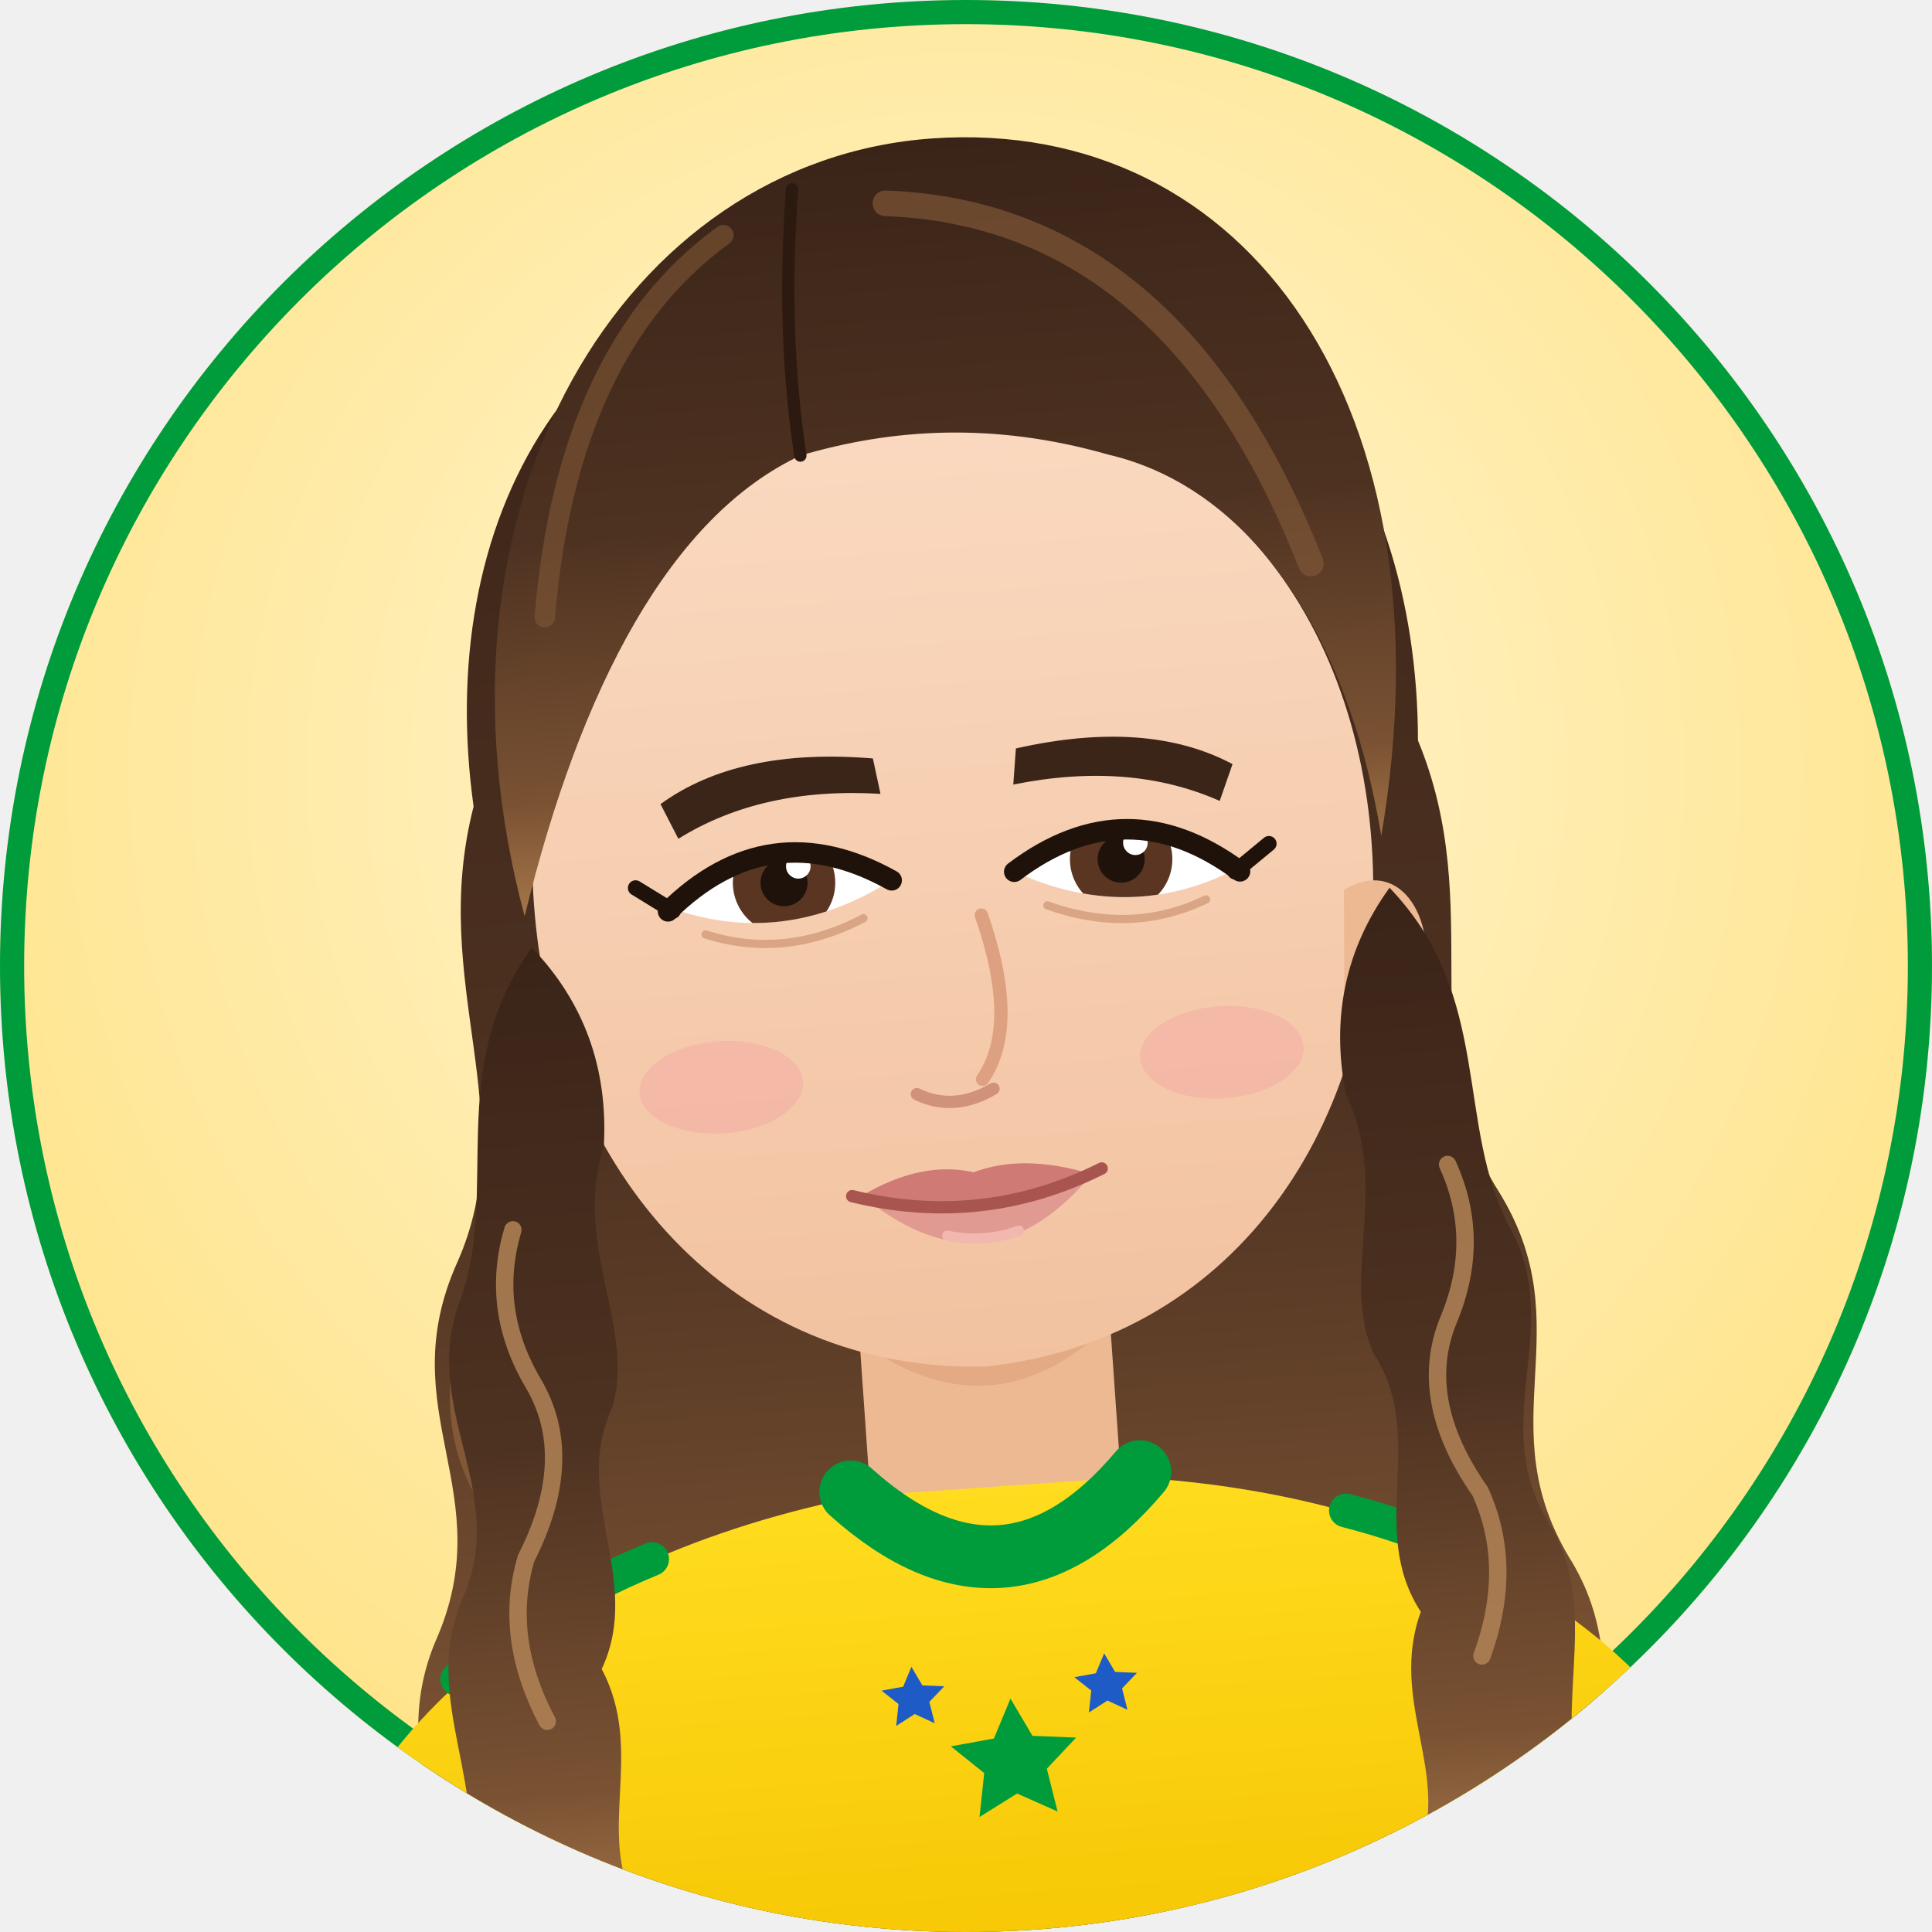
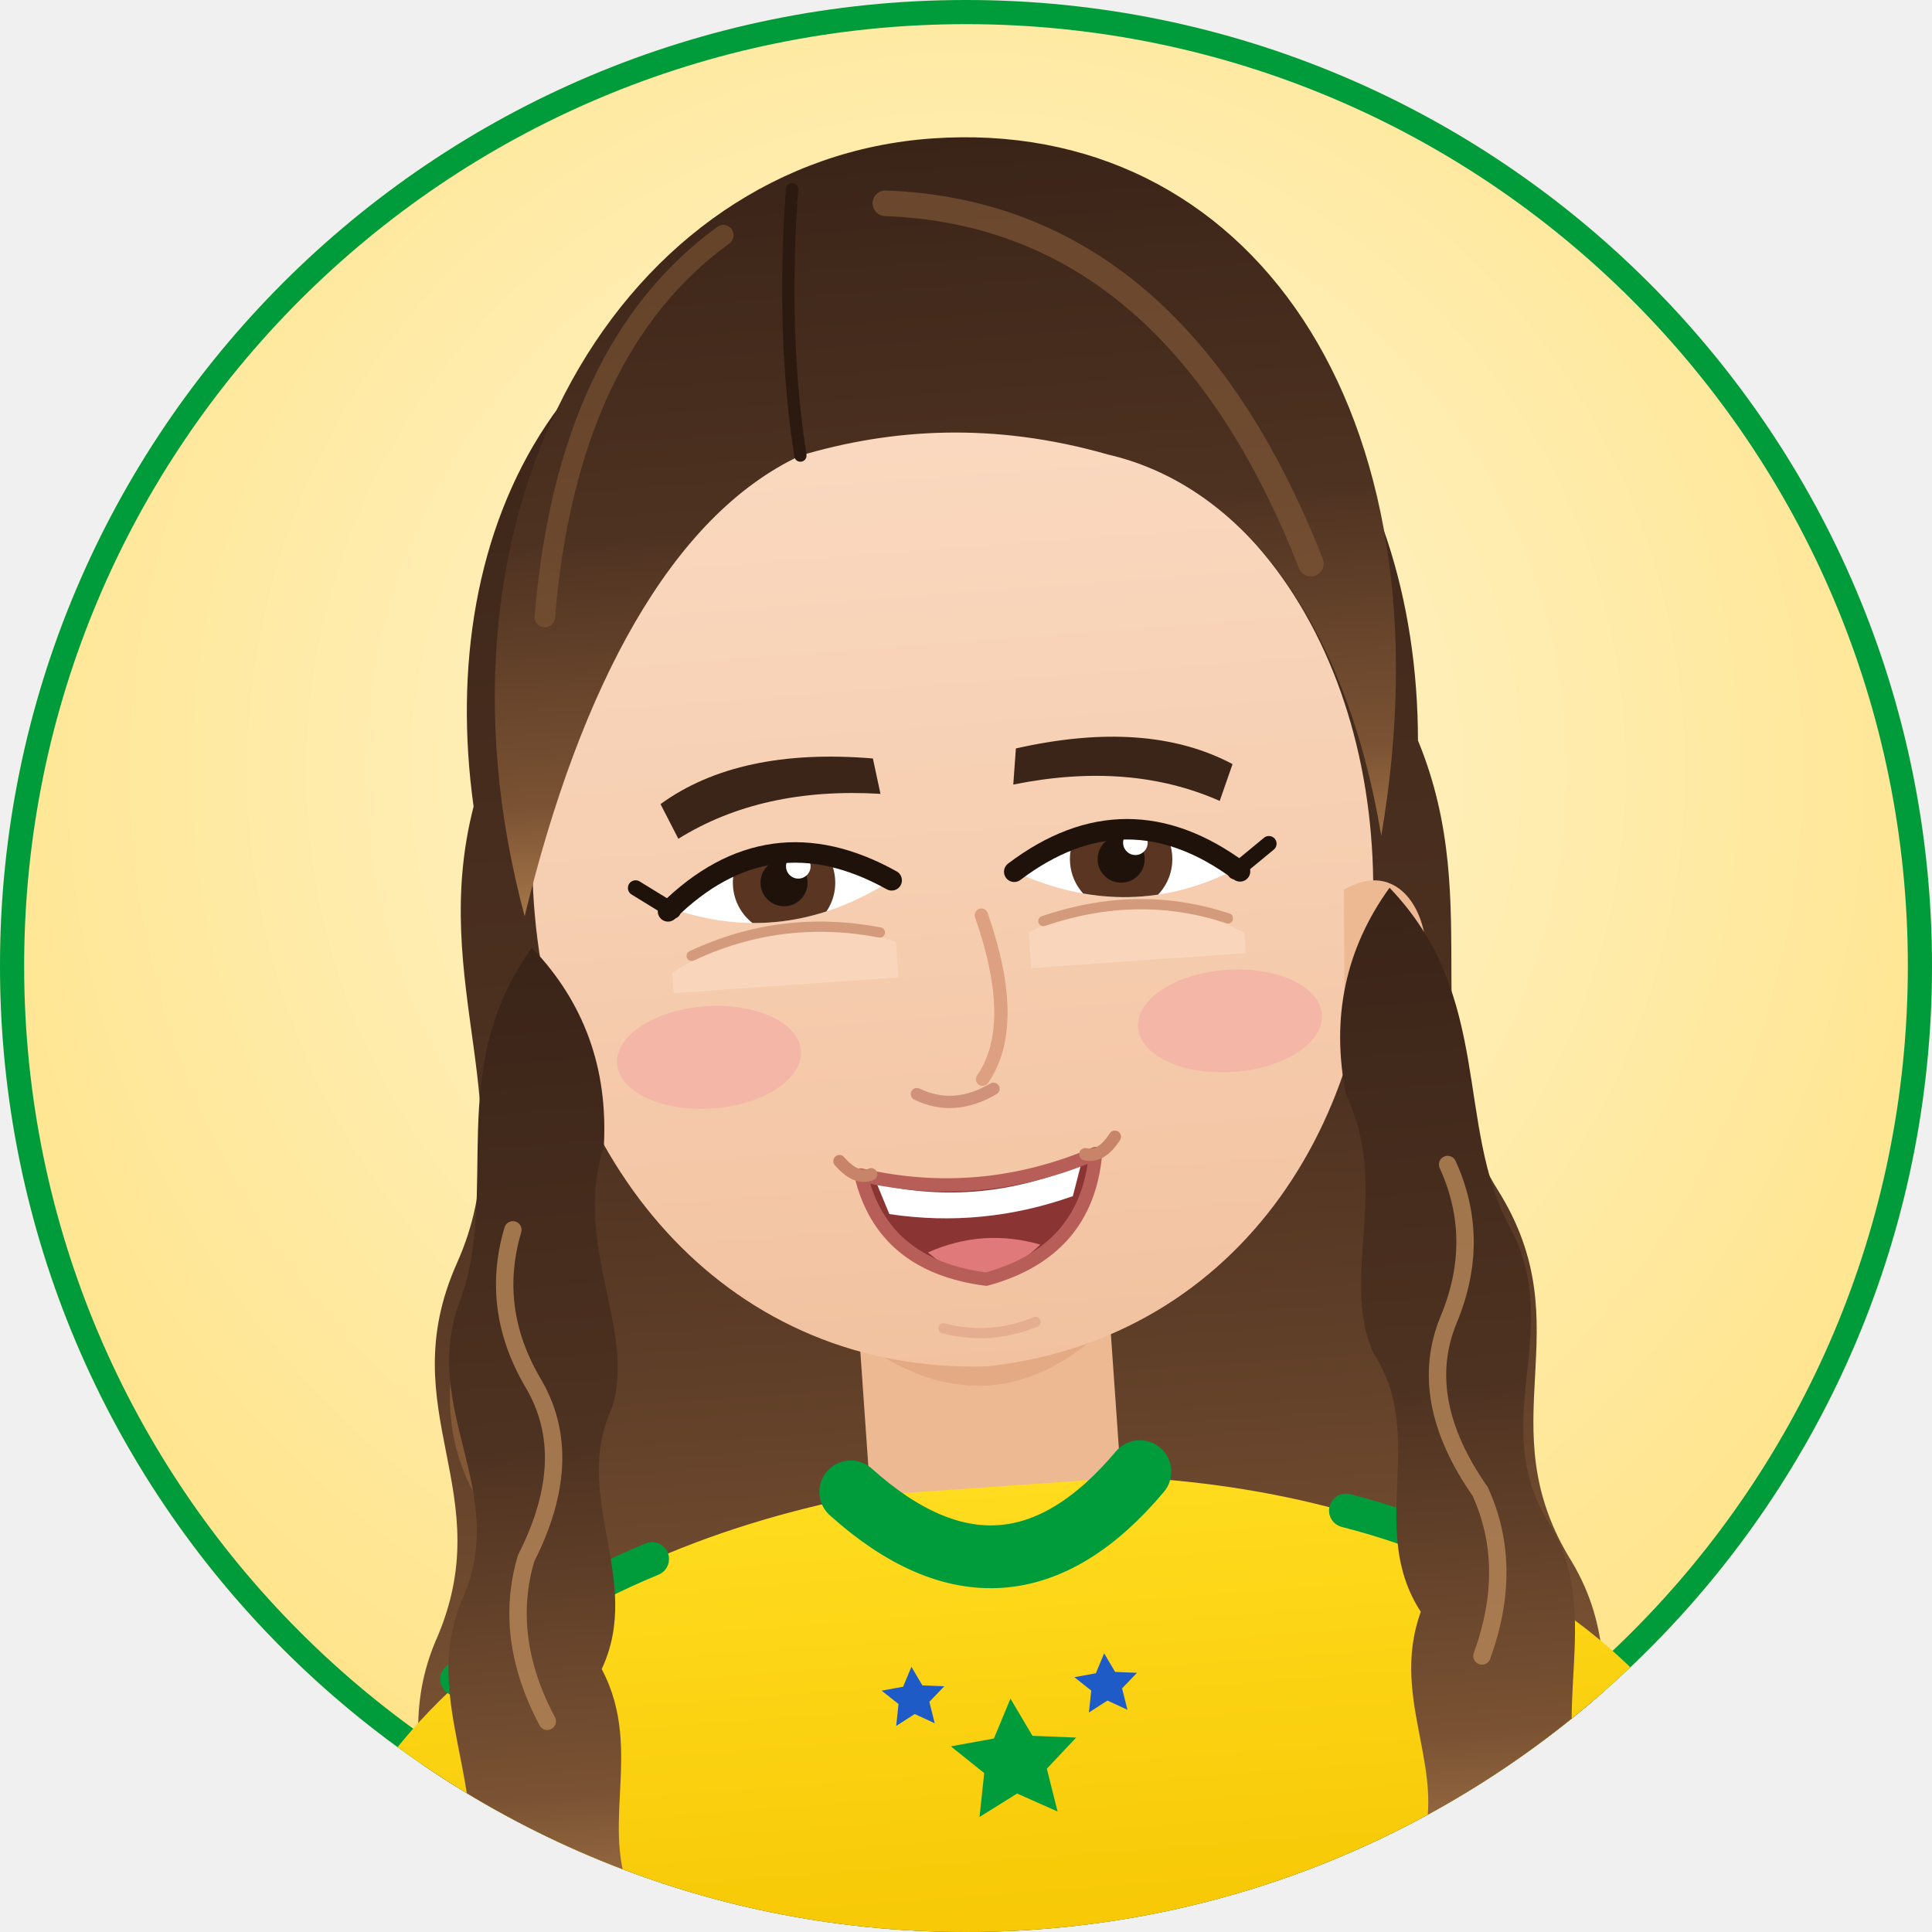
<svg xmlns="http://www.w3.org/2000/svg" viewBox="0 0 400 400">
  <defs>
    <radialGradient id="bg" cx="50%" cy="40%" r="70%">
      <stop offset="0" stop-color="#FFF6D6" />
      <stop offset="1" stop-color="#FFE07A" />
    </radialGradient>
    <linearGradient id="hair" x1="0" y1="0" x2="0" y2="1">
      <stop offset="0" stop-color="#3A2418" />
      <stop offset=".5" stop-color="#4E3221" />
      <stop offset=".85" stop-color="#7A5233" />
      <stop offset="1" stop-color="#A47548" />
    </linearGradient>
    <linearGradient id="skin" x1="0" y1="0" x2="0" y2="1">
      <stop offset="0" stop-color="#FAD9C0" />
      <stop offset="1" stop-color="#F2C2A0" />
    </linearGradient>
    <linearGradient id="shirt" x1="0" y1="0" x2="0" y2="1">
      <stop offset="0" stop-color="#FFDC1F" />
      <stop offset="1" stop-color="#F5C400" />
    </linearGradient>
    <clipPath id="c">
      <circle cx="200" cy="200" r="200" />
    </clipPath>
    <clipPath id="eL">
      <path d="M146 191Q165 176 186 189Q166 199 146 191Z" />
    </clipPath>
    <clipPath id="eR">
      <path d="M214 189Q235 176 254 191Q234 199 214 189Z" />
    </clipPath>
  </defs>
  <g clip-path="url(#c)">
    <rect width="400" height="400" fill="url(#bg)" />
    <circle cx="200" cy="200" r="200" fill="none" stroke="#009C3B" stroke-width="10" />
    <g transform="rotate(-4 200 220)">
      <path d="M200 48C128 48 98 102 102 160C90 196 108 224 92 254C76 284 98 302 82 332C68 360 90 384 76 412H324C310 384 332 360 318 332C302 302 324 284 308 254C292 224 310 196 298 160C302 102 272 48 200 48Z" fill="url(#hair)" />
      <path d="M96 262Q84 288 98 308M304 262Q316 288 302 308M86 346Q76 370 90 392M314 346Q324 370 310 392" stroke="#8A5E3A" stroke-width="4" fill="none" stroke-linecap="round" opacity=".8" />
      <path d="M174 250H226V312C226 324 174 324 174 312Z" fill="#EDB993" />
      <path d="M174 262Q200 286 226 262V276Q200 298 174 276Z" fill="#DFA47E" opacity=".7" />
      <path d="M44 420C50 350 108 316 172 308H228C292 316 350 350 356 420Z" fill="url(#shirt)" />
      <path d="M170 307Q200 338 230 307" stroke="#009C3B" stroke-width="13" fill="none" stroke-linecap="round" />
      <path d="M86 340Q104 326 128 318M314 340Q296 326 272 318" stroke="#009C3B" stroke-width="7" fill="none" stroke-linecap="round" />
      <path d="M200 352l4 8 9 1-6.5 6 1.6 9-8.1-4.3-8.1 4.3 1.6-9-6.5-6 9-1z" fill="#009C3B" />
      <path d="M180 344l2 4 4.5.5-3.3 3 .8 4.5-4-2.2-4 2.2.8-4.5-3.3-3 4.5-.5zM220 344l2 4 4.5.5-3.3 3 .8 4.5-4-2.2-4 2.2.8-4.5-3.3-3 4.5-.5z" fill="#1E5BC6" />
      <g transform="translate(200 300) scale(1.06) translate(-200 -300)">
        <path d="M200 98C256 98 283 142 282 190C281 240 250 282 200 284C150 282 119 240 118 190C117 142 144 98 200 98Z" fill="url(#skin)" />
        <path d="M276 196C288 190 294 204 290 216C287 226 280 230 274 226Z" fill="#EDB993" />
        <circle cx="282" cy="224" r="4" fill="#E8B940" />
        <path d="M144 170Q160 160 186 164L187 171Q164 168 147 177Z" fill="#3B2519" />
        <path d="M214 164Q240 160 256 170L253 177Q236 168 213 171Z" fill="#3B2519" />
        <path d="M146 191Q165 176 186 189Q166 199 146 191Z" fill="#fff" />
        <path d="M214 189Q235 176 254 191Q234 199 214 189Z" fill="#fff" />
        <g clip-path="url(#eL)">
          <circle cx="167" cy="187" r="10" fill="#5A3622" />
          <circle cx="167" cy="187" r="4.6" fill="#1F120A" />
          <circle cx="170" cy="184" r="2.4" fill="#fff" />
        </g>
        <g clip-path="url(#eR)">
          <circle cx="233" cy="187" r="10" fill="#5A3622" />
          <circle cx="233" cy="187" r="4.6" fill="#1F120A" />
          <circle cx="236" cy="184" r="2.4" fill="#fff" />
        </g>
        <path d="M144 191Q165 173 188 188" stroke="#1F120A" stroke-width="4" fill="none" stroke-linecap="round" />
        <path d="M212 188Q235 173 256 191" stroke="#1F120A" stroke-width="4" fill="none" stroke-linecap="round" />
        <path d="M145 191L138 186M255 191L262 186" stroke="#1F120A" stroke-width="3" stroke-linecap="round" />
-         <path d="M151 196Q166 202 182 195M218 195Q234 202 249 196" stroke="#D9A585" stroke-width="1.6" fill="none" stroke-linecap="round" />
+         <path d="M144 203Q166 191 188 200L188 207L144 207Z" fill="#F9D5BB" />
+         <path d="M214 200Q236 191 256 203L256 207L214 207Z" fill="#F9D5BB" />
+         <path d="M148 200Q166 193 185 198M217 198Q236 193 253 200" stroke="#D49A7C" stroke-width="2" fill="none" stroke-linecap="round" />
        <path d="M205 196Q211 218 203 228" stroke="#DDA080" stroke-width="2.6" fill="none" stroke-linecap="round" />
        <path d="M190 230Q197 234 205 230" stroke="#D0927A" stroke-width="2.4" fill="none" stroke-linecap="round" />
-         <ellipse cx="152" cy="226" rx="16" ry="9" fill="#F49AA0" opacity=".35" />
-         <ellipse cx="250" cy="226" rx="16" ry="9" fill="#F49AA0" opacity=".35" />
-         <path d="M178 249Q190 243 200 246Q210 243 223 248Q201 255 178 249Z" fill="#CF7A74" />
-         <path d="M179 250Q201 270 222 249Q201 257 179 250Z" fill="#E09A92" />
-         <path d="M176 249Q201 257 225 247" stroke="#A9554F" stroke-width="2.4" fill="none" stroke-linecap="round" />
-         <path d="M194 258Q201 260 208 258" stroke="#F2B8B0" stroke-width="2" fill="none" stroke-linecap="round" />
+         <ellipse cx="150" cy="220" rx="18" ry="10" fill="#F49AA0" opacity=".42" />
+         <ellipse cx="252" cy="220" rx="18" ry="10" fill="#F49AA0" opacity=".42" />
+         <path d="M178 245Q201 252 224 244Q221 263 201 267Q181 263 178 245Z" fill="#8A3434" />
+         <path d="M181 247Q201 253 221 246L219 252Q201 257 183 253Z" fill="#FFFFFF" />
+         <path d="M190 261Q201 257 212 261Q206 266 201 266Q195 266 190 261Z" fill="#E07A7A" />
+         <path d="M178 245Q201 252 224 244Q221 263 201 267Q181 263 178 245Z" fill="none" stroke="#B85E58" stroke-width="2.6" stroke-linejoin="round" />
+         <path d="M174 242Q177 246 180 245M228 241Q225 245 222 244" stroke="#C88468" stroke-width="2.4" fill="none" stroke-linecap="round" />
+         <path d="M192 276Q201 279 210 276" stroke="#E6AE90" stroke-width="2" fill="none" stroke-linecap="round" />
        <path d="M116 190C100 108 146 44 206 44C268 44 304 104 284 186C280 144 262 116 236 108C214 100 194 100 176 104C150 114 130 146 116 190Z" fill="url(#hair)" />
        <path d="M178 52Q174 80 176 104" stroke="#2C1A10" stroke-width="2.4" fill="none" stroke-linecap="round" />
        <path d="M196 56Q252 62 274 132" stroke="#7E5636" stroke-width="5" fill="none" stroke-linecap="round" opacity=".7" />
        <path d="M164 60Q132 80 124 132" stroke="#7E5636" stroke-width="4" fill="none" stroke-linecap="round" opacity=".6" />
      </g>
      <path transform="translate(-12 18) scale(1 1)" d="M124 172C104 196 114 222 104 244C94 266 112 284 100 306C90 326 104 346 96 366C104 380 124 382 132 372C124 356 136 340 128 322C138 304 124 286 134 268C140 252 128 234 136 214C138 198 134 184 124 172Z" fill="url(#hair)" />
      <path transform="translate(12 18)" d="M278 172C298 196 288 222 298 244C308 266 290 284 302 306C312 326 298 346 306 366C298 380 278 384 270 372C278 356 266 340 274 322C264 304 278 286 268 268C262 252 274 234 266 214C264 198 268 184 278 172Z" fill="url(#hair)" />
      <path transform="translate(0 18)" d="M104 230Q98 246 106 262T102 298Q96 314 104 332M298 230Q304 246 296 262T300 298Q306 314 298 332" stroke="#B28356" stroke-width="3.6" fill="none" stroke-linecap="round" opacity=".85" />
      <path display="none" d="M116 230Q110 246 118 262T114 298Q108 314 116 332M286 230Q292 246 284 262T288 298Q294 314 286 332" stroke="#B28356" stroke-width="3.2" fill="none" stroke-linecap="round" opacity=".85" />
    </g>
  </g>
</svg>
